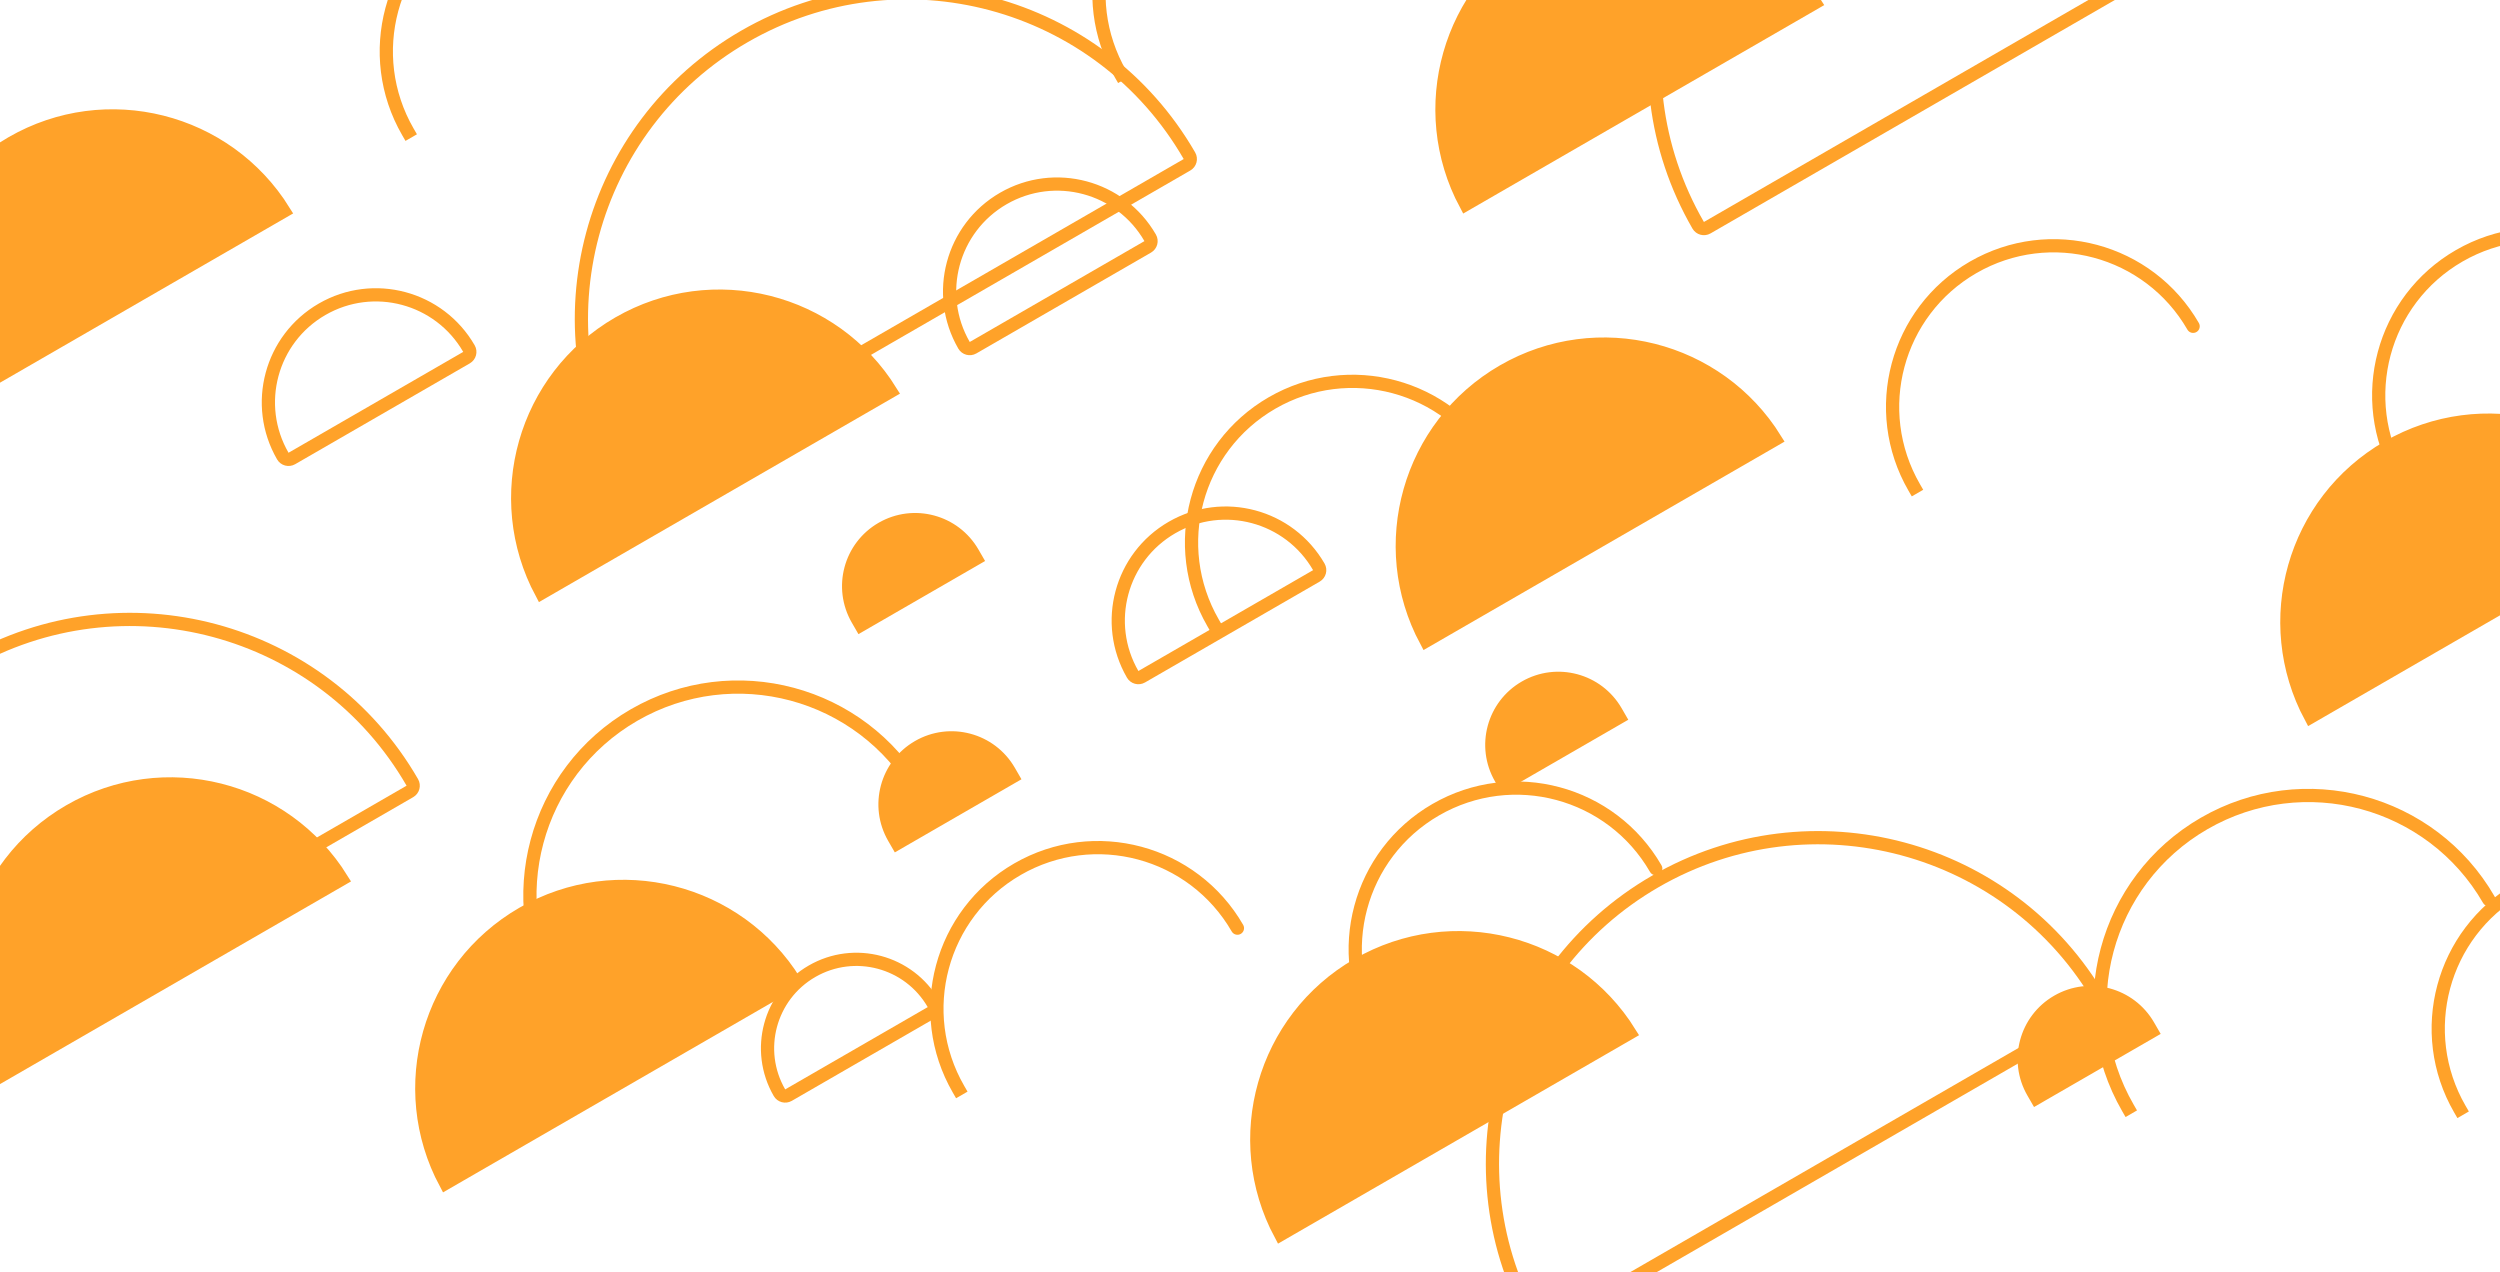
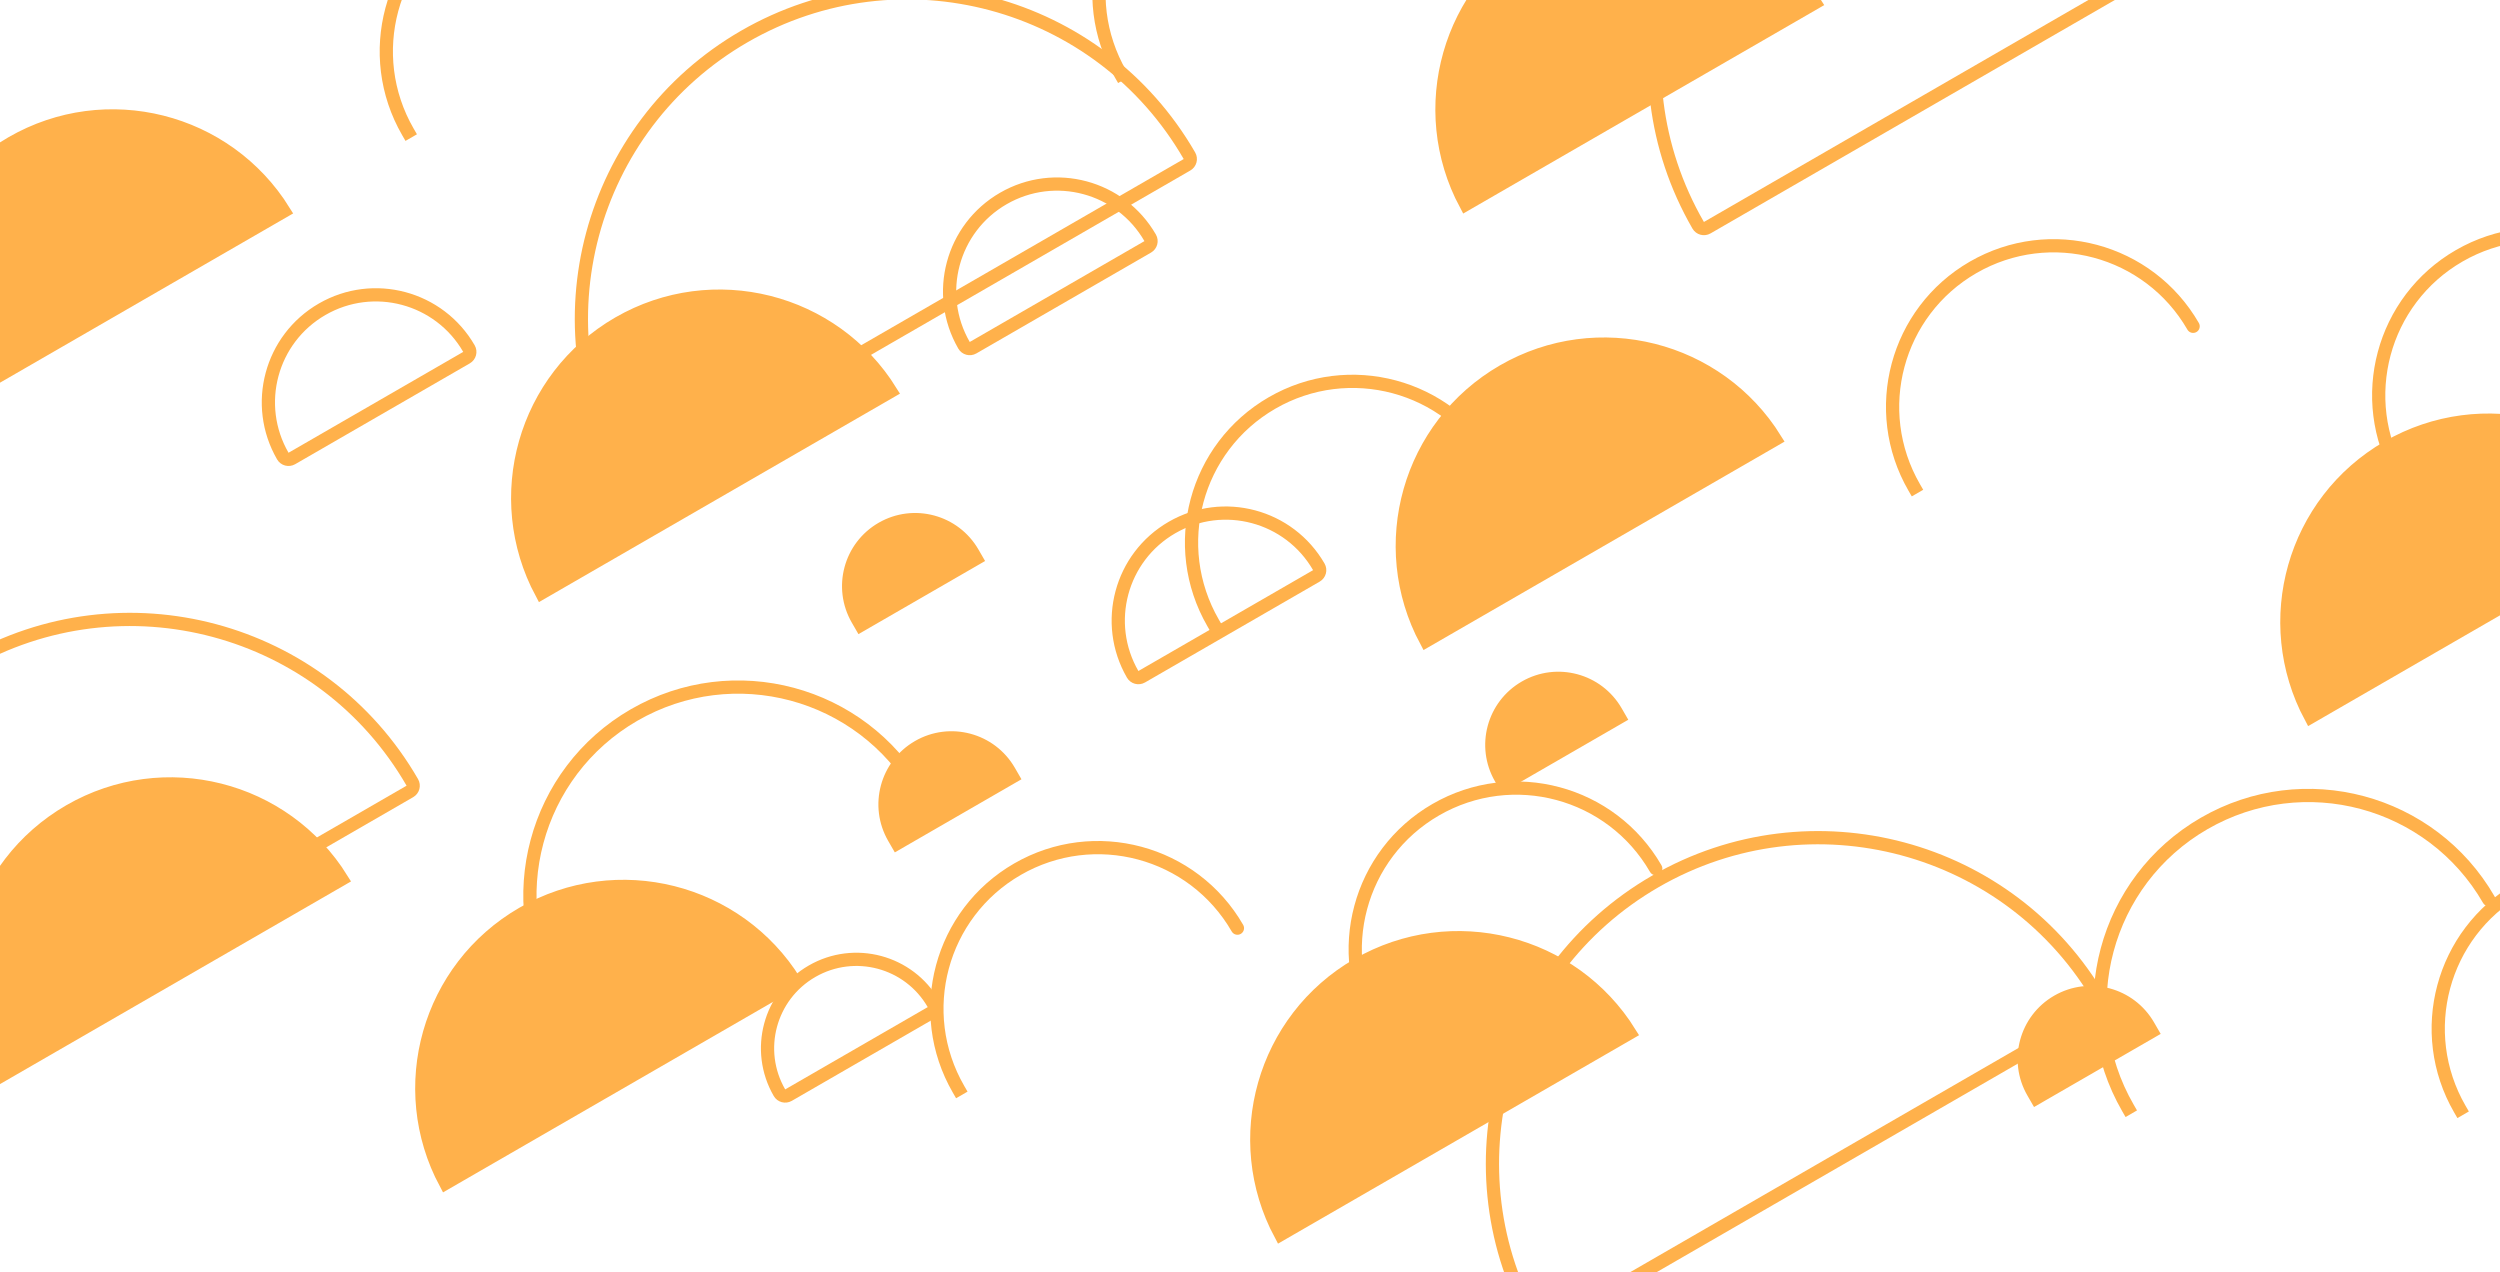
<svg xmlns="http://www.w3.org/2000/svg" width="1512" height="769" viewBox="0 0 1512 769" fill="none">
-   <path d="M538.719 236.687L327.52 358.623C296.584 300.819 316.927 228.484 374.119 195.464C431.312 162.444 504.127 180.994 538.719 236.687Z" fill="#FFA229" stroke="#FFA229" stroke-width="8" stroke-linecap="square" />
-   <path d="M171.719 127.687L-39.48 249.623C-70.416 191.819 -50.073 119.484 7.119 86.464C64.312 53.444 137.127 71.994 171.719 127.687Z" fill="#FFA229" stroke="#FFA229" stroke-width="8" stroke-linecap="square" />
-   <path d="M480.719 593.687L269.52 715.623C238.584 657.819 258.927 585.484 316.119 552.464C373.312 519.444 446.127 537.994 480.719 593.687Z" fill="#FFA229" stroke="#FFA229" stroke-width="8" stroke-linecap="square" />
-   <path d="M206.719 531.687L-4.48 653.623C-35.416 595.819 -15.073 523.484 42.119 490.464C99.312 457.444 172.127 475.994 206.719 531.687Z" fill="#FFA229" stroke="#FFA229" stroke-width="8" stroke-linecap="square" />
-   <path d="M1073.72 265.687L862.52 387.623C831.584 329.819 851.927 257.484 909.119 224.464C966.312 191.444 1039.13 209.994 1073.72 265.687Z" fill="#FFA229" stroke="#FFA229" stroke-width="8" stroke-linecap="square" />
-   <path d="M1097.72 1.687L886.52 123.623C855.584 65.819 875.927 -6.516 933.119 -39.536C990.312 -72.556 1063.13 -54.006 1097.72 1.687Z" fill="#FFA229" stroke="#FFA229" stroke-width="8" stroke-linecap="square" />
-   <path d="M1608.72 311.687L1397.52 433.623C1366.58 375.819 1386.93 303.484 1444.12 270.464C1501.31 237.444 1574.13 255.994 1608.72 311.687Z" fill="#FFA229" stroke="#FFA229" stroke-width="8" stroke-linecap="square" />
-   <path d="M985.719 624.687L774.52 746.623C743.584 688.819 763.927 616.484 821.119 583.464C878.312 550.444 951.127 568.994 985.719 624.687Z" fill="#FFA229" stroke="#FFA229" stroke-width="8" stroke-linecap="square" />
-   <path d="M518.649 374.599L520.649 378.063L524.113 376.063L586.858 339.837L590.322 337.837L588.322 334.373C577.214 315.133 552.612 308.541 533.373 319.649C514.133 330.757 507.541 355.359 518.649 374.599Z" fill="#FFA229" stroke="#FFA229" stroke-width="8" stroke-linecap="square" />
-   <path d="M540.649 506.599L542.649 510.063L546.113 508.063L608.858 471.837L612.322 469.837L610.322 466.373C599.214 447.133 574.612 440.541 555.373 451.649C536.133 462.757 529.541 487.359 540.649 506.599Z" fill="#FFA229" stroke="#FFA229" stroke-width="8" stroke-linecap="square" />
-   <path d="M907.649 470.599L909.649 474.063L913.113 472.063L975.858 435.837L979.322 433.837L977.322 430.373C966.214 411.133 941.612 404.541 922.373 415.649C903.133 426.757 896.541 451.359 907.649 470.599Z" fill="#FFA229" stroke="#FFA229" stroke-width="8" stroke-linecap="square" />
-   <path d="M1229.65 660.599L1231.65 664.063L1235.11 662.063L1297.86 625.837L1301.32 623.837L1299.32 620.373C1288.21 601.133 1263.61 594.541 1244.37 605.649C1225.13 616.757 1218.54 641.359 1229.65 660.599Z" fill="#FFA229" stroke="#FFA229" stroke-width="8" stroke-linecap="square" />
-   <path d="M171.036 275.828C172.14 277.741 174.587 278.396 176.5 277.292L282.155 216.292C284.068 215.187 284.724 212.741 283.619 210.828C265.67 179.739 225.917 169.087 194.828 187.036C163.739 204.985 153.087 244.739 171.036 275.828Z" stroke="#FFA229" stroke-width="8" stroke-linecap="square" stroke-linejoin="round" />
-   <path d="M583.036 208.828C584.14 210.741 586.587 211.396 588.5 210.292L694.155 149.292C696.068 148.187 696.724 145.741 695.619 143.828C677.67 112.739 637.917 102.087 606.828 120.036C575.739 137.985 565.087 177.739 583.036 208.828Z" stroke="#FFA229" stroke-width="8" stroke-linecap="square" stroke-linejoin="round" />
-   <path d="M685.036 407.828C686.14 409.741 688.587 410.396 690.5 409.292L796.155 348.292C798.068 347.187 798.724 344.741 797.619 342.828C779.67 311.739 739.917 301.087 708.828 319.036C677.739 336.985 667.087 376.739 685.036 407.828Z" stroke="#FFA229" stroke-width="8" stroke-linecap="square" stroke-linejoin="round" />
-   <path d="M1027.06 136.241C1028.17 138.154 1030.61 138.81 1032.53 137.705L1366.9 -55.347C1368.82 -56.452 1369.47 -58.898 1368.37 -60.811C1313.95 -155.06 1193.44 -187.352 1099.19 -132.938C1004.94 -78.523 972.648 41.992 1027.06 136.241Z" stroke="#FFA229" stroke-width="8" stroke-linecap="square" stroke-linejoin="round" />
-   <path d="M378.062 291.241C379.167 293.154 381.613 293.81 383.526 292.705L717.903 99.653C719.816 98.548 720.472 96.102 719.367 94.189C664.953 -0.06 544.437 -32.352 450.188 22.062C355.94 76.477 323.648 196.992 378.062 291.241Z" stroke="#FFA229" stroke-width="8" stroke-linecap="square" stroke-linejoin="round" />
-   <path d="M-91.938 670.241C-90.833 672.154 -88.387 672.81 -86.474 671.705L247.903 478.653C249.816 477.548 250.472 475.102 249.367 473.189C194.953 378.94 74.437 346.648 -19.812 401.062C-114.06 455.477 -146.352 575.992 -91.938 670.241Z" stroke="#FFA229" stroke-width="8" stroke-linecap="square" stroke-linejoin="round" />
-   <path d="M929.062 802.241C930.167 804.154 932.613 804.81 934.526 803.705L1268.9 610.653C1270.82 609.548 1271.47 607.102 1270.37 605.189C1215.95 510.94 1095.44 478.648 1001.19 533.062C906.94 587.477 874.648 707.992 929.062 802.241Z" stroke="#FFA229" stroke-width="8" stroke-linecap="square" stroke-linejoin="round" />
-   <path d="M471.42 660.868C472.524 662.782 474.971 663.437 476.884 662.332L563.085 612.565C564.998 611.46 565.653 609.014 564.549 607.1C549.701 581.384 516.817 572.572 491.1 587.42C465.383 602.268 456.572 635.152 471.42 660.868Z" stroke="#FFA229" stroke-width="8" stroke-linecap="square" stroke-linejoin="round" />
-   <path d="M333.917 606.56L335.917 610.024L342.845 606.024L340.845 602.56L333.917 606.56ZM552.155 480.56C553.26 482.473 555.706 483.128 557.619 482.024C559.532 480.919 560.188 478.473 559.083 476.56L552.155 480.56ZM340.845 602.56C307.156 544.208 327.148 469.594 385.5 435.905L381.5 428.976C319.322 464.875 298.018 544.382 333.917 606.56L340.845 602.56ZM385.5 435.905C443.852 402.215 518.466 422.208 552.155 480.56L559.083 476.56C523.185 414.382 443.678 393.078 381.5 428.976L385.5 435.905Z" fill="#FFA229" />
-   <path d="M1283.54 672.119L1285.54 675.583L1292.46 671.583L1290.46 668.119L1283.54 672.119ZM1501.77 546.119C1502.88 548.032 1505.33 548.688 1507.24 547.583C1509.15 546.479 1509.81 544.032 1508.7 542.119L1501.77 546.119ZM1290.46 668.119C1256.77 609.768 1276.77 535.153 1335.12 501.464L1331.12 494.536C1268.94 530.434 1247.64 609.941 1283.54 672.119L1290.46 668.119ZM1335.12 501.464C1393.47 467.775 1468.08 487.768 1501.77 546.119L1508.7 542.119C1472.8 479.941 1393.3 458.637 1331.12 494.536L1335.12 501.464Z" fill="#FFA229" />
-   <path d="M730.237 378.754L732.237 382.218L739.165 378.218L737.165 374.754L730.237 378.754ZM898.941 281.352C900.046 283.265 902.492 283.921 904.405 282.816C906.318 281.712 906.974 279.265 905.869 277.352L898.941 281.352ZM737.165 374.754C711.373 330.08 726.679 272.957 771.352 247.165L767.352 240.236C718.853 268.238 702.235 330.254 730.237 378.754L737.165 374.754ZM771.352 247.165C816.026 221.373 873.149 236.679 898.941 281.352L905.869 277.352C877.868 228.852 815.852 212.235 767.352 240.236L771.352 247.165Z" fill="#FFA229" />
-   <path d="M576.237 660.754L578.237 664.218L585.165 660.218L583.165 656.754L576.237 660.754ZM744.941 563.352C746.046 565.265 748.492 565.921 750.405 564.816C752.318 563.712 752.974 561.265 751.869 559.352L744.941 563.352ZM583.165 656.754C557.373 612.08 572.679 554.957 617.352 529.165L613.352 522.236C564.853 550.238 548.235 612.254 576.237 660.754L583.165 656.754ZM617.352 529.165C662.026 503.373 719.149 518.679 744.941 563.352L751.869 559.352C723.868 510.852 661.852 494.235 613.352 522.236L617.352 529.165Z" fill="#FFA229" />
-   <path d="M674.237 46.754L676.237 50.218L683.165 46.218L681.165 42.754L674.237 46.754ZM842.941 -50.648C844.046 -48.735 846.492 -48.079 848.405 -49.184C850.318 -50.288 850.974 -52.735 849.869 -54.648L842.941 -50.648ZM681.165 42.754C655.373 -1.92 670.679 -59.043 715.352 -84.835L711.352 -91.763C662.853 -63.762 646.235 -1.746 674.237 46.754L681.165 42.754ZM715.352 -84.835C760.026 -110.627 817.149 -95.321 842.941 -50.648L849.869 -54.648C821.868 -103.148 759.852 -119.765 711.352 -91.763L715.352 -84.835Z" fill="#FFA229" />
-   <path d="M829.237 624.754L831.237 628.218L838.165 624.218L836.165 620.754L829.237 624.754ZM997.941 527.352C999.046 529.265 1001.49 529.921 1003.41 528.816C1005.32 527.712 1005.97 525.265 1004.87 523.352L997.941 527.352ZM836.165 620.754C810.373 576.08 825.679 518.957 870.352 493.165L866.352 486.236C817.853 514.238 801.235 576.254 829.237 624.754L836.165 620.754ZM870.352 493.165C915.026 467.373 972.149 482.679 997.941 527.352L1004.87 523.352C976.868 474.852 914.852 458.235 866.352 486.236L870.352 493.165Z" fill="#FFA229" />
-   <path d="M1154.24 296.754L1156.24 300.218L1163.16 296.218L1161.16 292.754L1154.24 296.754ZM1322.94 199.352C1324.05 201.265 1326.49 201.921 1328.41 200.816C1330.32 199.712 1330.97 197.265 1329.87 195.352L1322.94 199.352ZM1161.16 292.754C1135.37 248.08 1150.68 190.957 1195.35 165.165L1191.35 158.236C1142.85 186.238 1126.24 248.254 1154.24 296.754L1161.16 292.754ZM1195.35 165.165C1240.03 139.373 1297.15 154.679 1322.94 199.352L1329.87 195.352C1301.87 146.852 1239.85 130.235 1191.35 158.236L1195.35 165.165Z" fill="#FFA229" />
-   <path d="M243.237 81.754L245.237 85.218L252.165 81.218L250.165 77.754L243.237 81.754ZM411.941 -15.648C413.046 -13.735 415.492 -13.079 417.405 -14.184C419.318 -15.288 419.974 -17.735 418.869 -19.648L411.941 -15.648ZM250.165 77.754C224.373 33.08 239.679 -24.043 284.352 -49.835L280.352 -56.764C231.853 -28.762 215.235 33.254 243.237 81.754L250.165 77.754ZM284.352 -49.835C329.026 -75.627 386.149 -60.321 411.941 -15.648L418.869 -19.648C390.868 -68.148 328.852 -84.765 280.352 -56.764L284.352 -49.835Z" fill="#FFA229" />
-   <path d="M1484.24 672.754L1486.24 676.218L1493.16 672.218L1491.16 668.754L1484.24 672.754ZM1652.94 575.352C1654.05 577.265 1656.49 577.921 1658.41 576.816C1660.32 575.712 1660.97 573.265 1659.87 571.352L1652.94 575.352ZM1491.16 668.754C1465.37 624.08 1480.68 566.957 1525.35 541.165L1521.35 534.236C1472.85 562.238 1456.24 624.254 1484.24 672.754L1491.16 668.754ZM1525.35 541.165C1570.03 515.373 1627.15 530.679 1652.94 575.352L1659.87 571.352C1631.87 522.852 1569.85 506.235 1521.35 534.236L1525.35 541.165Z" fill="#FFA229" />
-   <path d="M1448.24 289.754L1450.24 293.218L1457.16 289.218L1455.16 285.754L1448.24 289.754ZM1616.94 192.352C1618.05 194.265 1620.49 194.921 1622.41 193.816C1624.32 192.712 1624.97 190.265 1623.87 188.352L1616.94 192.352ZM1455.16 285.754C1429.37 241.08 1444.68 183.957 1489.35 158.165L1485.35 151.236C1436.85 179.238 1420.24 241.254 1448.24 289.754L1455.16 285.754ZM1489.35 158.165C1534.03 132.373 1591.15 147.679 1616.94 192.352L1623.87 188.352C1595.87 139.852 1533.85 123.235 1485.35 151.236L1489.35 158.165Z" fill="#FFA229" />
+   <path d="M538.719 236.687L327.52 358.623C296.584 300.819 316.927 228.484 374.119 195.464C431.312 162.444 504.127 180.994 538.719 236.687Z" fill="#ffb14b" stroke="#ffb14b" stroke-width="8" stroke-linecap="square" />
+   <path d="M171.719 127.687L-39.48 249.623C-70.416 191.819 -50.073 119.484 7.119 86.464C64.312 53.444 137.127 71.994 171.719 127.687Z" fill="#ffb14b" stroke="#ffb14b" stroke-width="8" stroke-linecap="square" />
+   <path d="M480.719 593.687L269.52 715.623C238.584 657.819 258.927 585.484 316.119 552.464C373.312 519.444 446.127 537.994 480.719 593.687Z" fill="#ffb14b" stroke="#ffb14b" stroke-width="8" stroke-linecap="square" />
+   <path d="M206.719 531.687L-4.48 653.623C-35.416 595.819 -15.073 523.484 42.119 490.464C99.312 457.444 172.127 475.994 206.719 531.687Z" fill="#ffb14b" stroke="#ffb14b" stroke-width="8" stroke-linecap="square" />
+   <path d="M1073.72 265.687L862.52 387.623C831.584 329.819 851.927 257.484 909.119 224.464C966.312 191.444 1039.13 209.994 1073.72 265.687Z" fill="#ffb14b" stroke="#ffb14b" stroke-width="8" stroke-linecap="square" />
+   <path d="M1097.72 1.687L886.52 123.623C855.584 65.819 875.927 -6.516 933.119 -39.536C990.312 -72.556 1063.13 -54.006 1097.72 1.687Z" fill="#ffb14b" stroke="#ffb14b" stroke-width="8" stroke-linecap="square" />
+   <path d="M1608.72 311.687L1397.52 433.623C1366.58 375.819 1386.93 303.484 1444.12 270.464C1501.31 237.444 1574.13 255.994 1608.72 311.687Z" fill="#ffb14b" stroke="#ffb14b" stroke-width="8" stroke-linecap="square" />
+   <path d="M985.719 624.687L774.52 746.623C743.584 688.819 763.927 616.484 821.119 583.464C878.312 550.444 951.127 568.994 985.719 624.687Z" fill="#ffb14b" stroke="#ffb14b" stroke-width="8" stroke-linecap="square" />
+   <path d="M518.649 374.599L520.649 378.063L524.113 376.063L586.858 339.837L590.322 337.837L588.322 334.373C577.214 315.133 552.612 308.541 533.373 319.649C514.133 330.757 507.541 355.359 518.649 374.599Z" fill="#ffb14b" stroke="#ffb14b" stroke-width="8" stroke-linecap="square" />
+   <path d="M540.649 506.599L542.649 510.063L546.113 508.063L608.858 471.837L612.322 469.837L610.322 466.373C599.214 447.133 574.612 440.541 555.373 451.649C536.133 462.757 529.541 487.359 540.649 506.599Z" fill="#ffb14b" stroke="#ffb14b" stroke-width="8" stroke-linecap="square" />
+   <path d="M907.649 470.599L909.649 474.063L913.113 472.063L975.858 435.837L979.322 433.837L977.322 430.373C966.214 411.133 941.612 404.541 922.373 415.649C903.133 426.757 896.541 451.359 907.649 470.599Z" fill="#ffb14b" stroke="#ffb14b" stroke-width="8" stroke-linecap="square" />
+   <path d="M1229.65 660.599L1231.65 664.063L1235.11 662.063L1297.86 625.837L1301.32 623.837L1299.32 620.373C1288.21 601.133 1263.61 594.541 1244.37 605.649C1225.13 616.757 1218.54 641.359 1229.65 660.599Z" fill="#ffb14b" stroke="#ffb14b" stroke-width="8" stroke-linecap="square" />
+   <path d="M171.036 275.828C172.14 277.741 174.587 278.396 176.5 277.292L282.155 216.292C284.068 215.187 284.724 212.741 283.619 210.828C265.67 179.739 225.917 169.087 194.828 187.036C163.739 204.985 153.087 244.739 171.036 275.828Z" stroke="#ffb14b" stroke-width="8" stroke-linecap="square" stroke-linejoin="round" />
+   <path d="M583.036 208.828C584.14 210.741 586.587 211.396 588.5 210.292L694.155 149.292C696.068 148.187 696.724 145.741 695.619 143.828C677.67 112.739 637.917 102.087 606.828 120.036C575.739 137.985 565.087 177.739 583.036 208.828Z" stroke="#ffb14b" stroke-width="8" stroke-linecap="square" stroke-linejoin="round" />
+   <path d="M685.036 407.828C686.14 409.741 688.587 410.396 690.5 409.292L796.155 348.292C798.068 347.187 798.724 344.741 797.619 342.828C779.67 311.739 739.917 301.087 708.828 319.036C677.739 336.985 667.087 376.739 685.036 407.828Z" stroke="#ffb14b" stroke-width="8" stroke-linecap="square" stroke-linejoin="round" />
+   <path d="M1027.06 136.241C1028.17 138.154 1030.61 138.81 1032.53 137.705L1366.9 -55.347C1368.82 -56.452 1369.47 -58.898 1368.37 -60.811C1313.95 -155.06 1193.44 -187.352 1099.19 -132.938C1004.94 -78.523 972.648 41.992 1027.06 136.241Z" stroke="#ffb14b" stroke-width="8" stroke-linecap="square" stroke-linejoin="round" />
+   <path d="M378.062 291.241C379.167 293.154 381.613 293.81 383.526 292.705L717.903 99.653C719.816 98.548 720.472 96.102 719.367 94.189C664.953 -0.06 544.437 -32.352 450.188 22.062C355.94 76.477 323.648 196.992 378.062 291.241Z" stroke="#ffb14b" stroke-width="8" stroke-linecap="square" stroke-linejoin="round" />
+   <path d="M-91.938 670.241C-90.833 672.154 -88.387 672.81 -86.474 671.705L247.903 478.653C249.816 477.548 250.472 475.102 249.367 473.189C194.953 378.94 74.437 346.648 -19.812 401.062C-114.06 455.477 -146.352 575.992 -91.938 670.241Z" stroke="#ffb14b" stroke-width="8" stroke-linecap="square" stroke-linejoin="round" />
+   <path d="M929.062 802.241C930.167 804.154 932.613 804.81 934.526 803.705L1268.9 610.653C1270.82 609.548 1271.47 607.102 1270.37 605.189C1215.95 510.94 1095.44 478.648 1001.19 533.062C906.94 587.477 874.648 707.992 929.062 802.241Z" stroke="#ffb14b" stroke-width="8" stroke-linecap="square" stroke-linejoin="round" />
+   <path d="M471.42 660.868C472.524 662.782 474.971 663.437 476.884 662.332L563.085 612.565C564.998 611.46 565.653 609.014 564.549 607.1C549.701 581.384 516.817 572.572 491.1 587.42C465.383 602.268 456.572 635.152 471.42 660.868Z" stroke="#ffb14b" stroke-width="8" stroke-linecap="square" stroke-linejoin="round" />
+   <path d="M333.917 606.56L335.917 610.024L342.845 606.024L340.845 602.56L333.917 606.56ZM552.155 480.56C553.26 482.473 555.706 483.128 557.619 482.024C559.532 480.919 560.188 478.473 559.083 476.56L552.155 480.56ZM340.845 602.56C307.156 544.208 327.148 469.594 385.5 435.905L381.5 428.976C319.322 464.875 298.018 544.382 333.917 606.56L340.845 602.56ZM385.5 435.905C443.852 402.215 518.466 422.208 552.155 480.56L559.083 476.56C523.185 414.382 443.678 393.078 381.5 428.976L385.5 435.905Z" fill="#ffb14b" />
+   <path d="M1283.54 672.119L1285.54 675.583L1292.46 671.583L1290.46 668.119L1283.54 672.119ZM1501.77 546.119C1502.88 548.032 1505.33 548.688 1507.24 547.583C1509.15 546.479 1509.81 544.032 1508.7 542.119L1501.77 546.119ZM1290.46 668.119C1256.77 609.768 1276.77 535.153 1335.12 501.464L1331.12 494.536C1268.94 530.434 1247.64 609.941 1283.54 672.119L1290.46 668.119ZM1335.12 501.464C1393.47 467.775 1468.08 487.768 1501.77 546.119L1508.7 542.119C1472.8 479.941 1393.3 458.637 1331.12 494.536L1335.12 501.464Z" fill="#ffb14b" />
+   <path d="M730.237 378.754L732.237 382.218L739.165 378.218L737.165 374.754L730.237 378.754ZM898.941 281.352C900.046 283.265 902.492 283.921 904.405 282.816C906.318 281.712 906.974 279.265 905.869 277.352L898.941 281.352ZM737.165 374.754C711.373 330.08 726.679 272.957 771.352 247.165L767.352 240.236C718.853 268.238 702.235 330.254 730.237 378.754L737.165 374.754ZM771.352 247.165C816.026 221.373 873.149 236.679 898.941 281.352L905.869 277.352C877.868 228.852 815.852 212.235 767.352 240.236L771.352 247.165Z" fill="#ffb14b" />
+   <path d="M576.237 660.754L578.237 664.218L585.165 660.218L583.165 656.754L576.237 660.754ZM744.941 563.352C746.046 565.265 748.492 565.921 750.405 564.816C752.318 563.712 752.974 561.265 751.869 559.352L744.941 563.352ZM583.165 656.754C557.373 612.08 572.679 554.957 617.352 529.165L613.352 522.236C564.853 550.238 548.235 612.254 576.237 660.754L583.165 656.754ZM617.352 529.165C662.026 503.373 719.149 518.679 744.941 563.352L751.869 559.352C723.868 510.852 661.852 494.235 613.352 522.236L617.352 529.165Z" fill="#ffb14b" />
+   <path d="M674.237 46.754L676.237 50.218L683.165 46.218L681.165 42.754L674.237 46.754ZM842.941 -50.648C844.046 -48.735 846.492 -48.079 848.405 -49.184C850.318 -50.288 850.974 -52.735 849.869 -54.648L842.941 -50.648ZM681.165 42.754C655.373 -1.92 670.679 -59.043 715.352 -84.835L711.352 -91.763C662.853 -63.762 646.235 -1.746 674.237 46.754L681.165 42.754ZM715.352 -84.835C760.026 -110.627 817.149 -95.321 842.941 -50.648L849.869 -54.648C821.868 -103.148 759.852 -119.765 711.352 -91.763L715.352 -84.835Z" fill="#ffb14b" />
+   <path d="M829.237 624.754L831.237 628.218L838.165 624.218L836.165 620.754L829.237 624.754ZM997.941 527.352C999.046 529.265 1001.49 529.921 1003.41 528.816C1005.32 527.712 1005.97 525.265 1004.87 523.352L997.941 527.352ZM836.165 620.754C810.373 576.08 825.679 518.957 870.352 493.165L866.352 486.236C817.853 514.238 801.235 576.254 829.237 624.754L836.165 620.754ZM870.352 493.165C915.026 467.373 972.149 482.679 997.941 527.352L1004.87 523.352C976.868 474.852 914.852 458.235 866.352 486.236L870.352 493.165Z" fill="#ffb14b" />
+   <path d="M1154.24 296.754L1156.24 300.218L1163.16 296.218L1161.16 292.754L1154.24 296.754ZM1322.94 199.352C1324.05 201.265 1326.49 201.921 1328.41 200.816C1330.32 199.712 1330.97 197.265 1329.87 195.352L1322.94 199.352ZM1161.16 292.754C1135.37 248.08 1150.68 190.957 1195.35 165.165L1191.35 158.236C1142.85 186.238 1126.24 248.254 1154.24 296.754L1161.16 292.754ZM1195.35 165.165C1240.03 139.373 1297.15 154.679 1322.94 199.352L1329.87 195.352C1301.87 146.852 1239.85 130.235 1191.35 158.236L1195.35 165.165Z" fill="#ffb14b" />
+   <path d="M243.237 81.754L245.237 85.218L252.165 81.218L250.165 77.754L243.237 81.754ZM411.941 -15.648C413.046 -13.735 415.492 -13.079 417.405 -14.184C419.318 -15.288 419.974 -17.735 418.869 -19.648L411.941 -15.648ZM250.165 77.754C224.373 33.08 239.679 -24.043 284.352 -49.835L280.352 -56.764C231.853 -28.762 215.235 33.254 243.237 81.754L250.165 77.754ZM284.352 -49.835C329.026 -75.627 386.149 -60.321 411.941 -15.648L418.869 -19.648C390.868 -68.148 328.852 -84.765 280.352 -56.764L284.352 -49.835Z" fill="#ffb14b" />
+   <path d="M1484.24 672.754L1486.24 676.218L1493.16 672.218L1491.16 668.754L1484.24 672.754ZM1652.94 575.352C1654.05 577.265 1656.49 577.921 1658.41 576.816C1660.32 575.712 1660.97 573.265 1659.87 571.352L1652.94 575.352ZM1491.16 668.754C1465.37 624.08 1480.68 566.957 1525.35 541.165L1521.35 534.236C1472.85 562.238 1456.24 624.254 1484.24 672.754L1491.16 668.754ZM1525.35 541.165C1570.03 515.373 1627.15 530.679 1652.94 575.352L1659.87 571.352C1631.87 522.852 1569.85 506.235 1521.35 534.236L1525.35 541.165Z" fill="#ffb14b" />
+   <path d="M1448.24 289.754L1450.24 293.218L1457.16 289.218L1455.16 285.754L1448.24 289.754ZM1616.94 192.352C1618.05 194.265 1620.49 194.921 1622.41 193.816C1624.32 192.712 1624.97 190.265 1623.87 188.352L1616.94 192.352ZM1455.16 285.754C1429.37 241.08 1444.68 183.957 1489.35 158.165L1485.35 151.236C1436.85 179.238 1420.24 241.254 1448.24 289.754L1455.16 285.754ZM1489.35 158.165C1534.03 132.373 1591.15 147.679 1616.94 192.352L1623.87 188.352C1595.87 139.852 1533.85 123.235 1485.35 151.236L1489.35 158.165Z" fill="#ffb14b" />
</svg>
